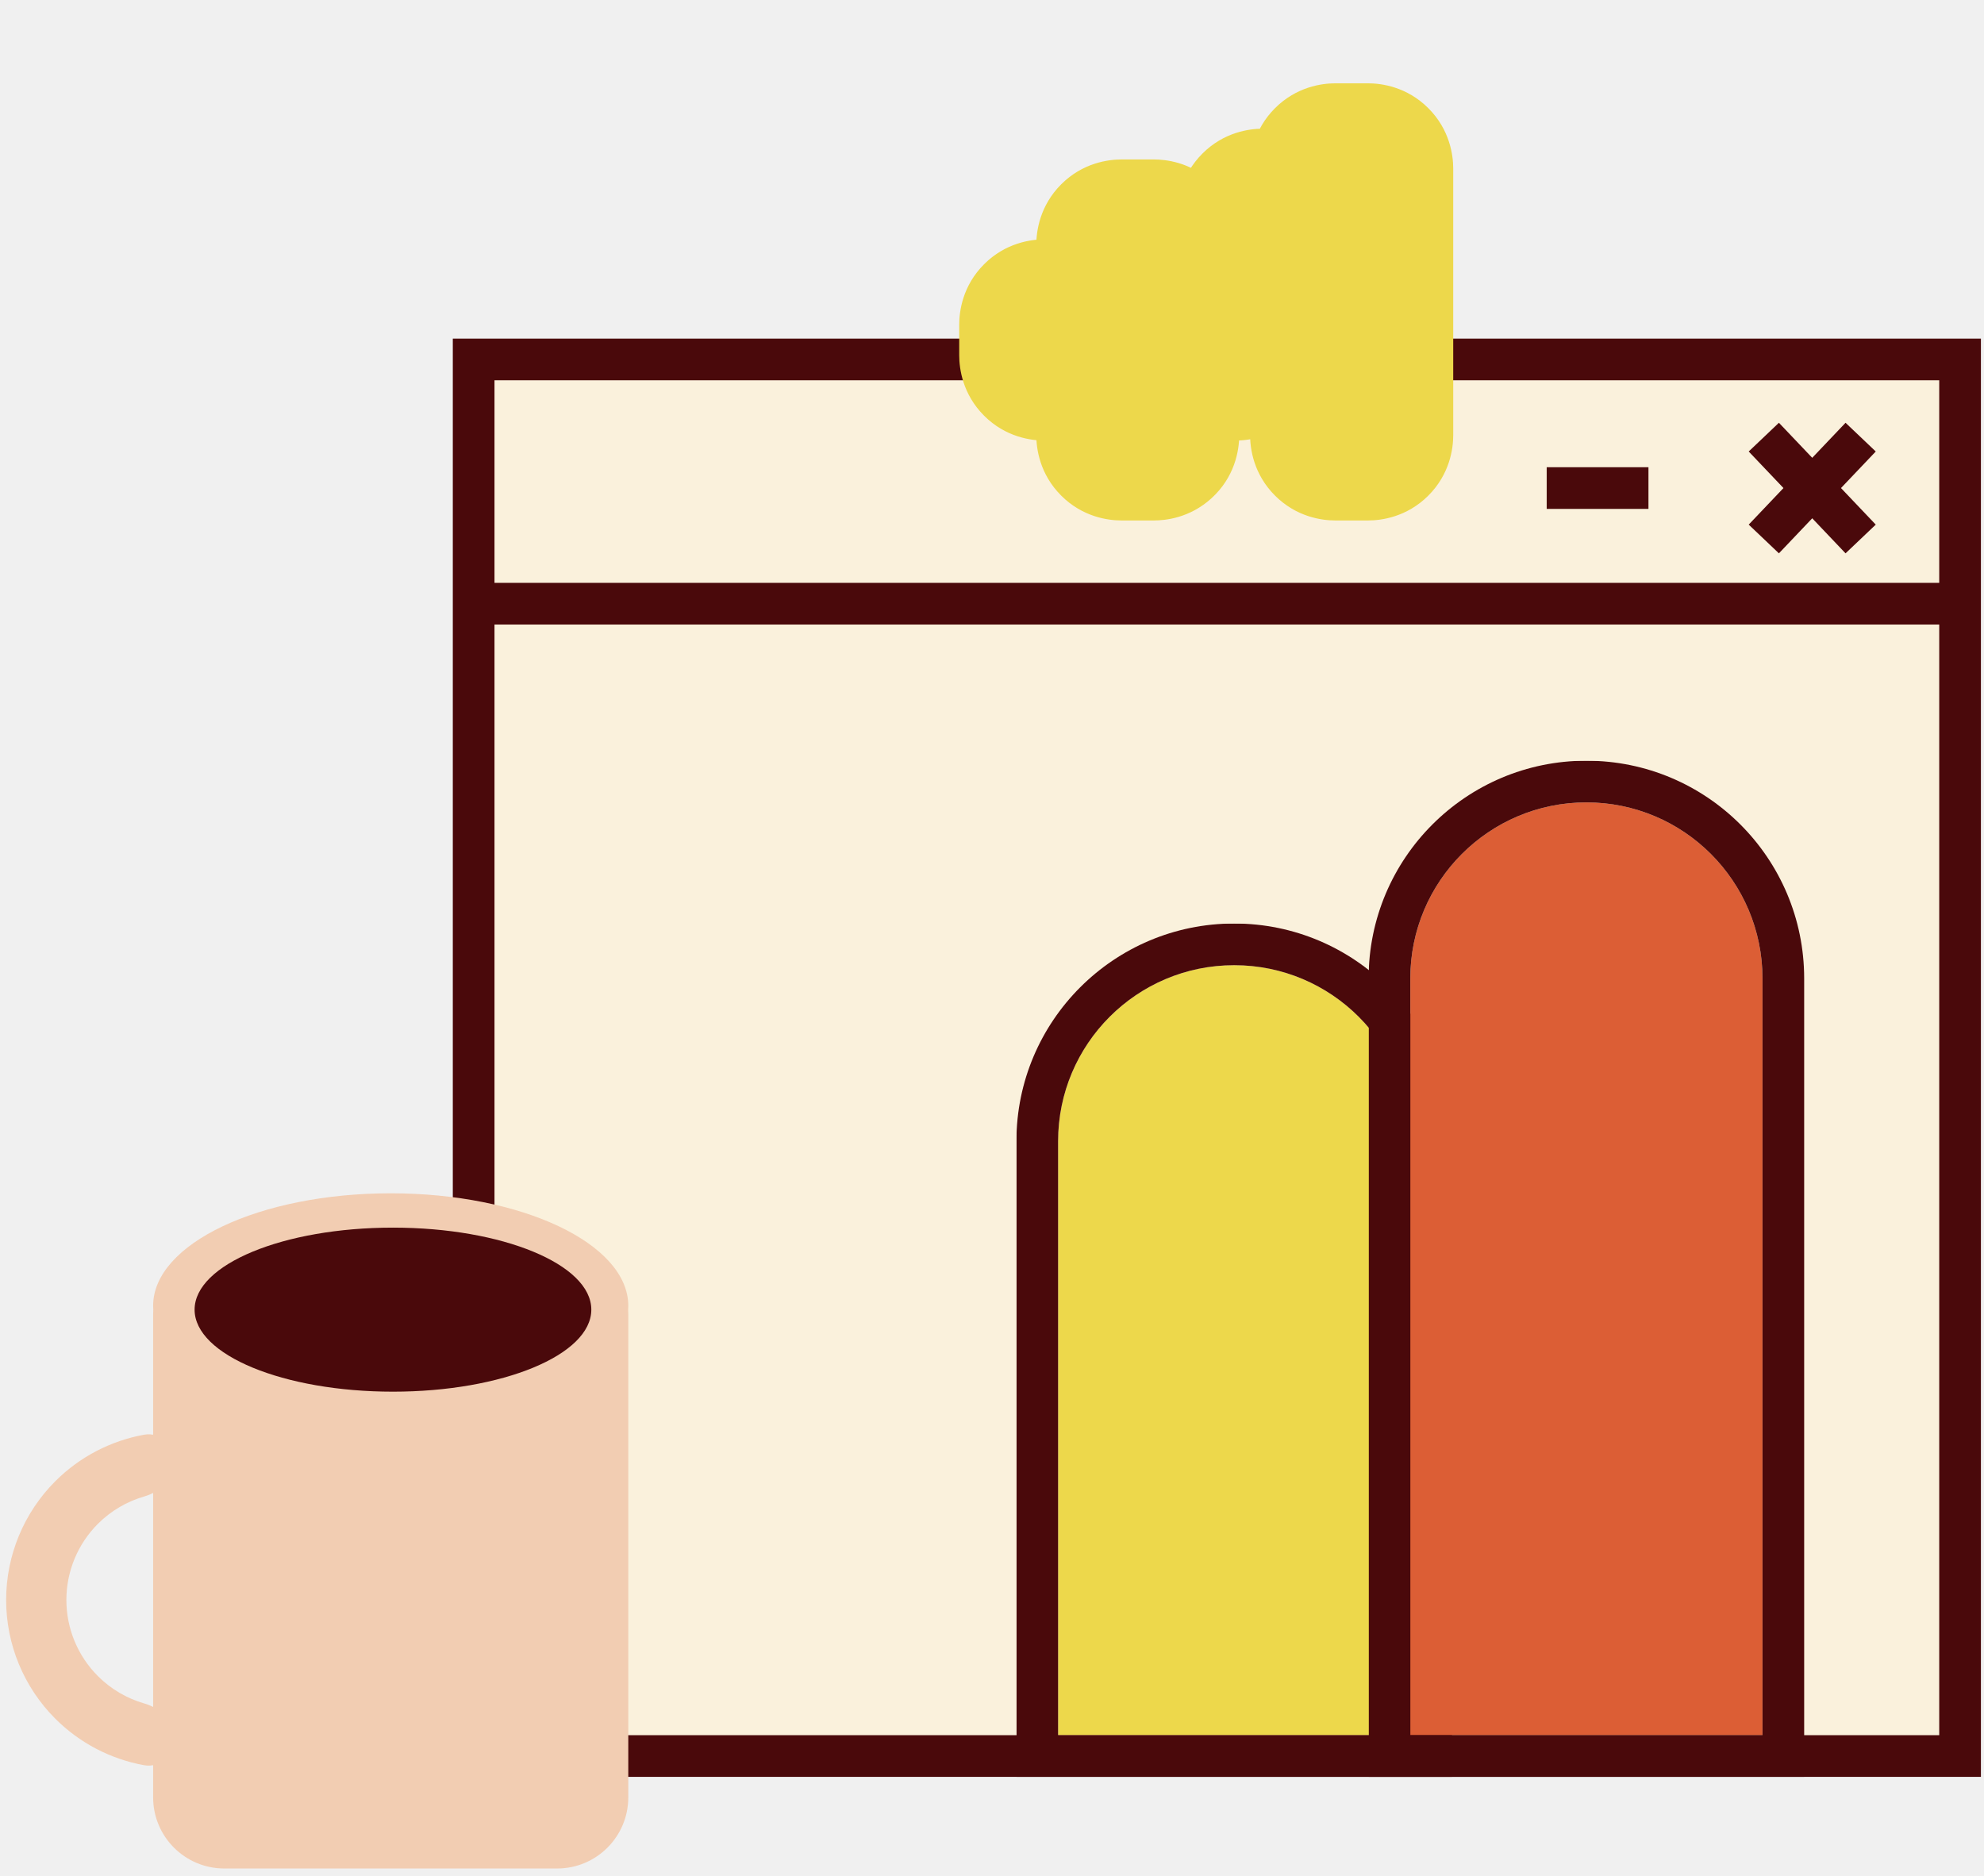
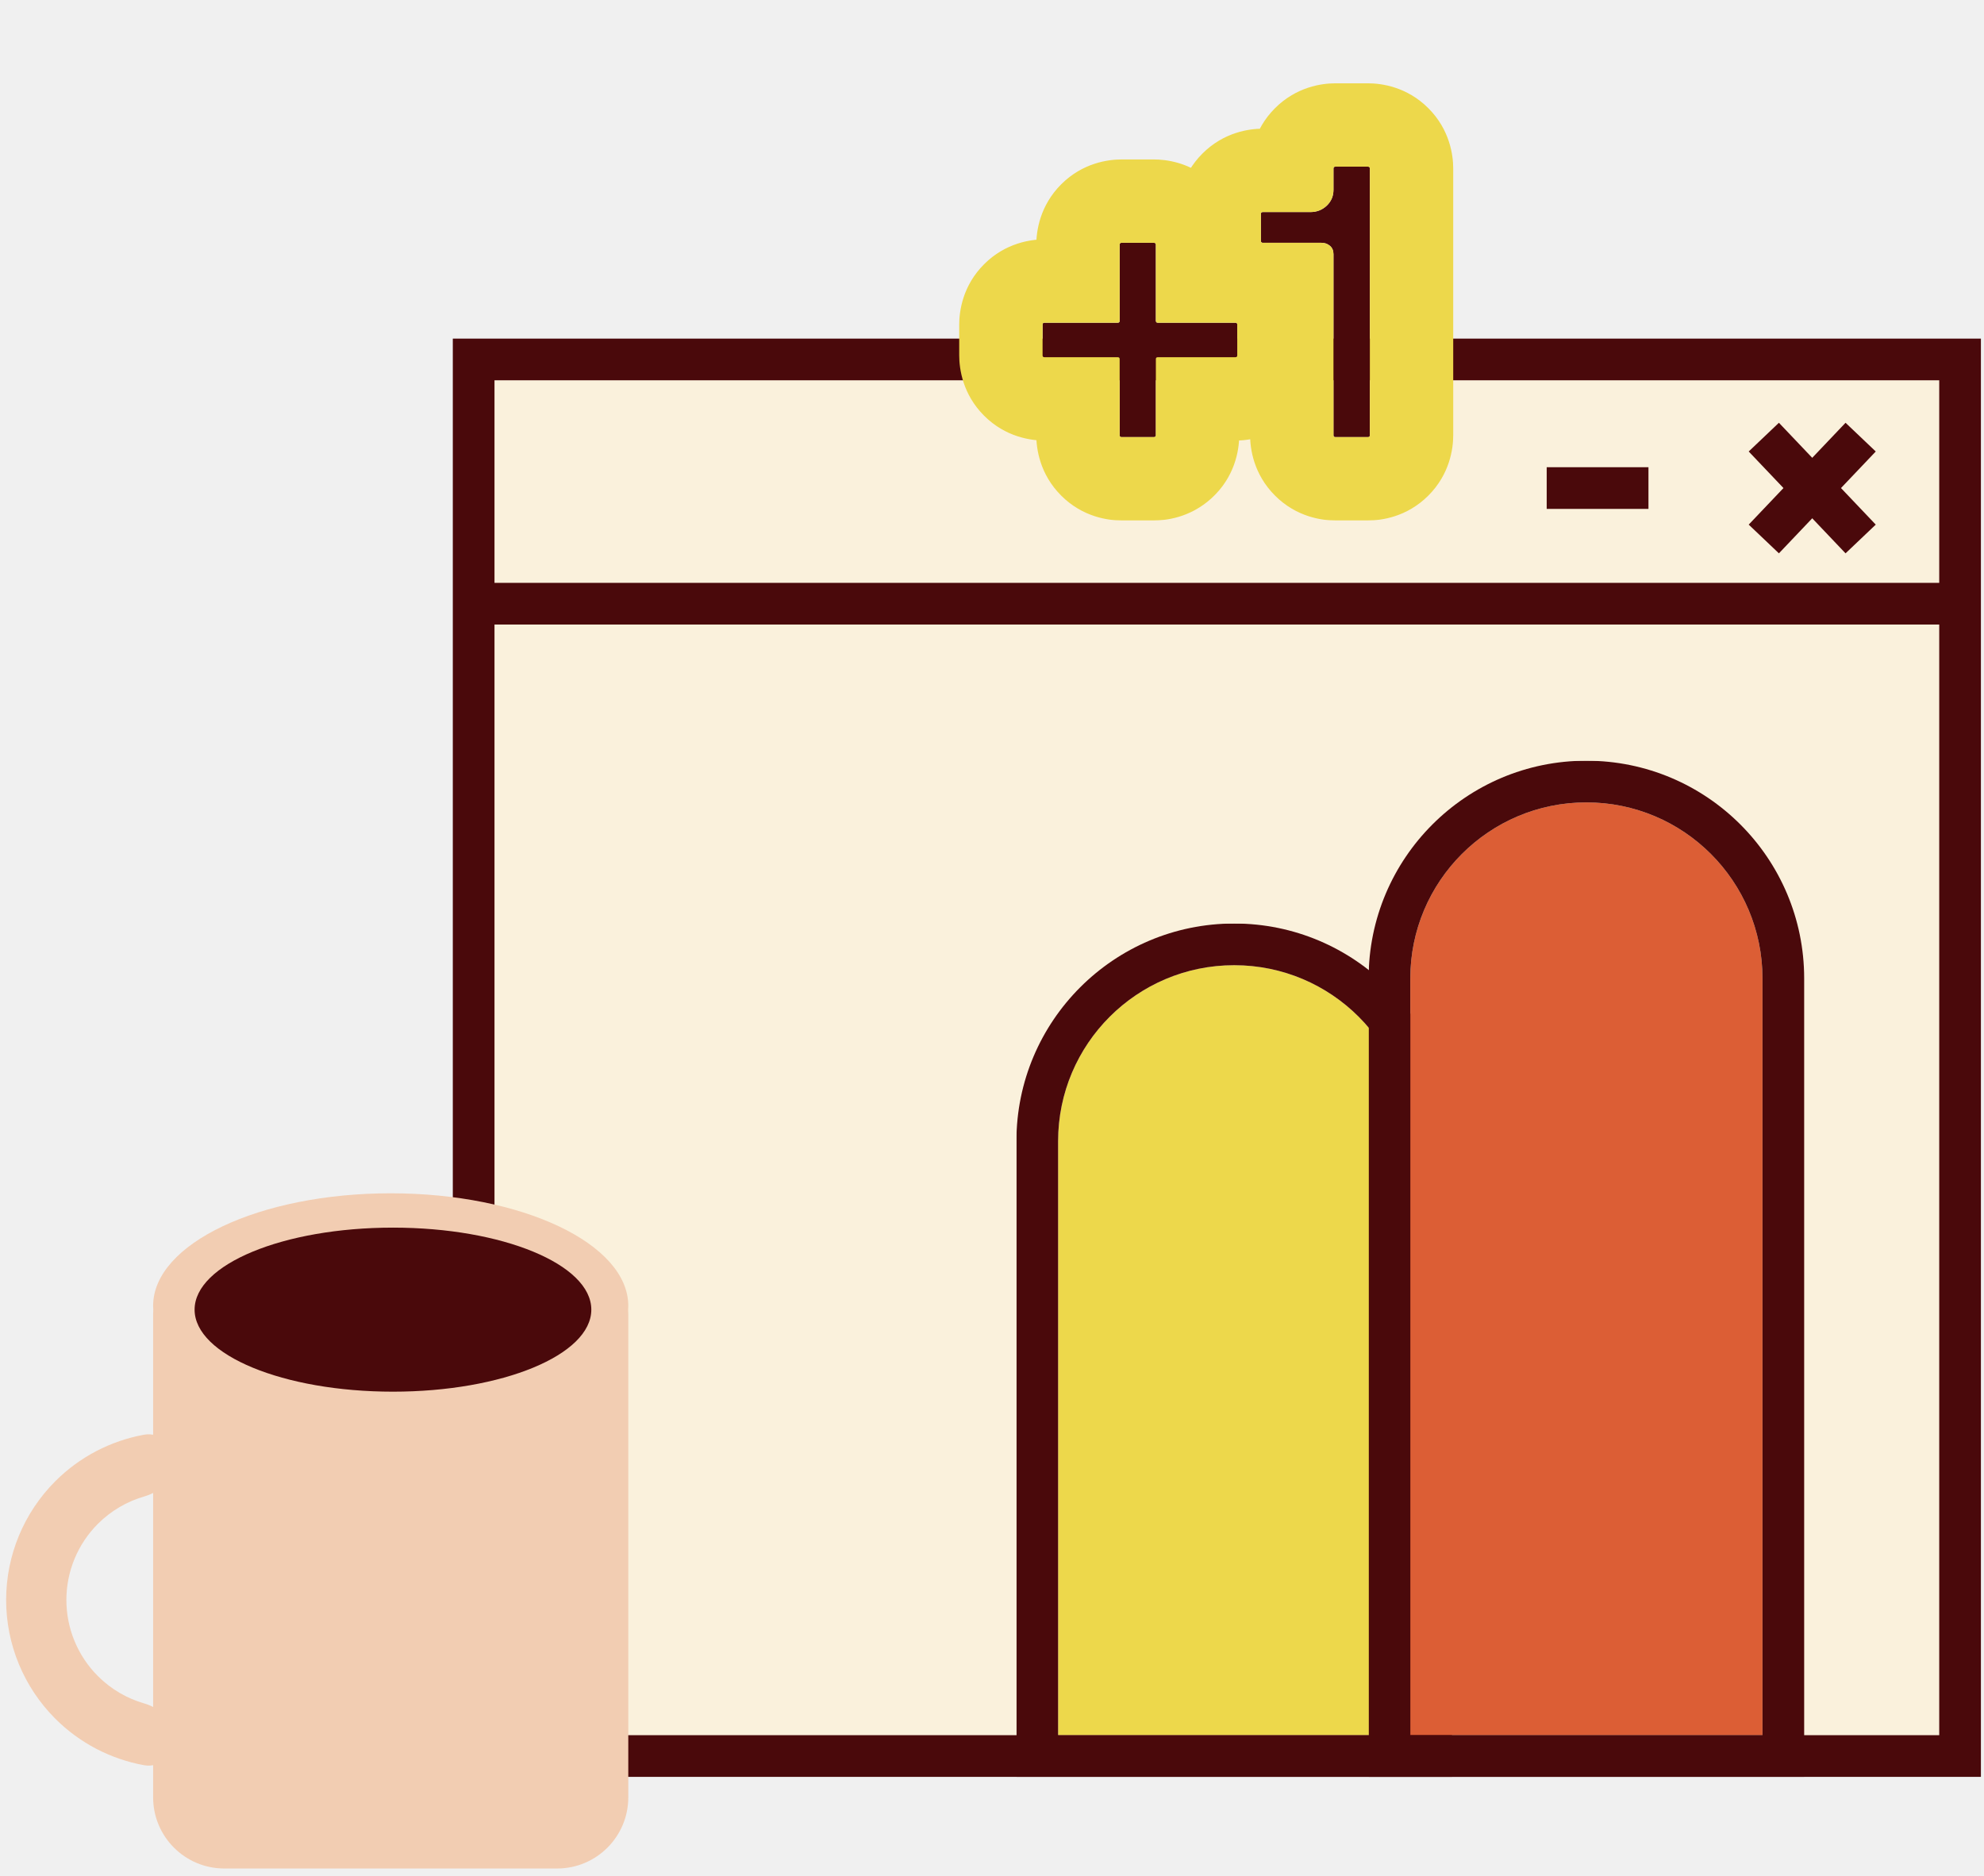
<svg xmlns="http://www.w3.org/2000/svg" width="238" height="225" viewBox="0 0 238 225" fill="none">
  <rect x="56.819" y="43.121" width="178.31" height="167.539" fill="#FAF1DC" stroke="#4A090B" stroke-width="5" />
  <path d="M197.749 58.549H185.541" stroke="#4A090B" stroke-width="5" />
  <path d="M58.171 72.422H233.057" stroke="#4A090B" stroke-width="5" />
  <path d="M211.586 52.44L223.203 64.658" stroke="#4A090B" stroke-width="5" />
  <path d="M223.203 52.44L211.586 64.658" stroke="#4A090B" stroke-width="5" />
  <path fill-rule="evenodd" clip-rule="evenodd" d="M75.351 157.134C75.363 156.974 75.369 156.814 75.369 156.653C75.369 149.197 62.609 143.153 46.869 143.153C31.129 143.153 18.369 149.197 18.369 156.653C18.369 156.814 18.375 156.974 18.387 157.134C18.375 157.318 18.369 157.503 18.369 157.689V215.617C18.369 220.331 22.191 224.153 26.905 224.153H66.833C71.547 224.153 75.369 220.331 75.369 215.617V157.689C75.369 157.503 75.363 157.318 75.351 157.134Z" fill="#F2CDB2" />
  <ellipse cx="47.139" cy="157.111" rx="23.795" ry="9.84" fill="#4A090B" />
-   <path d="M20.883 208.472C20.883 210.468 19.253 212.119 17.289 211.763C13.281 211.036 9.557 209.105 6.637 206.185C2.858 202.406 0.736 197.282 0.736 191.938C0.736 186.595 2.858 181.47 6.637 177.691C9.557 174.771 13.281 172.84 17.289 172.113C19.253 171.757 20.883 173.408 20.883 175.404C20.883 177.4 19.235 178.968 17.317 179.519C15.23 180.119 13.309 181.24 11.747 182.802C9.324 185.225 7.963 188.511 7.963 191.938C7.963 195.365 9.324 198.651 11.747 201.074C13.309 202.637 15.23 203.758 17.317 204.357C19.235 204.908 20.883 206.477 20.883 208.472Z" fill="#F2CDB2" />
+   <path d="M20.883 208.472C20.883 210.468 19.253 212.119 17.289 211.763C13.281 211.036 9.557 209.105 6.637 206.185C2.858 202.406 0.736 197.282 0.736 191.938C0.736 186.595 2.858 181.47 6.637 177.691C9.557 174.771 13.281 172.84 17.289 172.113C19.253 171.757 20.883 173.408 20.883 175.404V175.404C20.883 177.4 19.235 178.968 17.317 179.519C15.23 180.119 13.309 181.24 11.747 182.802C9.324 185.225 7.963 188.511 7.963 191.938C7.963 195.365 9.324 198.651 11.747 201.074C13.309 202.637 15.23 203.758 17.317 204.357C19.235 204.908 20.883 206.477 20.883 208.472V208.472Z" fill="#F2CDB2" />
+   <mask id="path-9-outside-1_1065_1537" maskUnits="userSpaceOnUse" x="114.615" y="9.438" width="60" height="53" fill="black">
+     <rect fill="white" x="114.615" y="9.438" width="60" height="53" />
+     <path d="M125.067 42.628V38.938C125.067 38.788 125.142 38.713 125.292 38.713H134.089C134.239 38.713 134.314 38.631 134.314 38.466V29.353C134.314 29.203 134.389 29.128 134.539 29.128H138.409C138.574 29.128 138.657 29.203 138.657 29.353V38.466C138.657 38.631 138.732 38.713 138.882 38.713H148.196C148.346 38.713 148.421 38.788 148.421 38.938V42.628C148.421 42.778 148.346 42.853 148.196 42.853H138.882C138.732 42.853 138.657 42.928 138.657 43.078V52.213C138.657 52.363 138.574 52.438 138.409 52.438H134.539C134.389 52.438 134.314 52.363 134.314 52.213V43.078C134.314 42.928 134.239 42.853 134.089 42.853H125.292C125.142 42.853 125.067 42.778 125.067 42.628ZM151.256 28.881V25.663C151.256 25.514 151.331 25.439 151.481 25.439H157.196C157.961 25.439 158.613 25.183 159.153 24.674C159.693 24.164 159.963 23.526 159.963 22.761V20.219C159.963 20.069 160.038 19.994 160.188 19.994H164.103C164.253 19.994 164.328 20.069 164.328 20.219V52.213C164.328 52.363 164.253 52.438 164.103 52.438H160.188C160.038 52.438 159.963 52.363 159.963 52.213V30.501C159.963 30.066 159.821 29.728 159.536 29.488C159.251 29.248 158.913 29.128 158.523 29.128H151.481C151.331 29.128 151.256 29.046 151.256 28.881Z" />
+   </mask>
  <path d="M125.067 42.628V38.938C125.067 38.788 125.142 38.713 125.292 38.713H134.089C134.239 38.713 134.314 38.631 134.314 38.466V29.353C134.314 29.203 134.389 29.128 134.539 29.128H138.409C138.574 29.128 138.657 29.203 138.657 29.353V38.466C138.657 38.631 138.732 38.713 138.882 38.713H148.196C148.346 38.713 148.421 38.788 148.421 38.938V42.628C148.421 42.778 148.346 42.853 148.196 42.853H138.882C138.732 42.853 138.657 42.928 138.657 43.078V52.213C138.657 52.363 138.574 52.438 138.409 52.438H134.539C134.389 52.438 134.314 52.363 134.314 52.213V43.078C134.314 42.928 134.239 42.853 134.089 42.853H125.292C125.142 42.853 125.067 42.778 125.067 42.628ZM151.256 28.881V25.663C151.256 25.514 151.331 25.439 151.481 25.439H157.196C157.961 25.439 158.613 25.183 159.153 24.674C159.693 24.164 159.963 23.526 159.963 22.761V20.219C159.963 20.069 160.038 19.994 160.188 19.994H164.103C164.253 19.994 164.328 20.069 164.328 20.219V52.213C164.328 52.363 164.253 52.438 164.103 52.438H160.188C160.038 52.438 159.963 52.363 159.963 52.213V30.501C159.963 30.066 159.821 29.728 159.536 29.488C159.251 29.248 158.913 29.128 158.523 29.128H151.481C151.331 29.128 151.256 29.046 151.256 28.881Z" fill="#4A090B" />
-   <path d="M135.067 42.628V38.938H115.067V42.628H135.067ZM135.067 38.938C135.067 40.405 134.694 43.341 132.194 45.84C129.695 48.34 126.758 48.713 125.292 48.713V28.713C123.675 28.713 120.626 29.124 118.052 31.698C115.478 34.273 115.067 37.322 115.067 38.938H135.067ZM125.292 48.713H134.089V28.713H125.292V48.713ZM134.089 48.713C135.964 48.713 139.134 48.154 141.657 45.378C144.016 42.783 144.314 39.866 144.314 38.466H124.314C124.314 37.23 124.575 34.437 126.859 31.924C129.307 29.231 132.364 28.713 134.089 28.713V48.713ZM144.314 38.466V29.353H124.314V38.466H144.314ZM144.314 29.353C144.314 30.82 143.941 33.756 141.441 36.256C138.942 38.755 136.006 39.128 134.539 39.128V19.128C132.923 19.128 129.874 19.539 127.299 22.114C124.725 24.688 124.314 27.737 124.314 29.353H144.314ZM134.539 39.128H138.409V19.128H134.539V39.128ZM138.409 39.128C137.173 39.128 134.38 38.868 131.868 36.584C129.175 34.136 128.657 31.078 128.657 29.353H148.657C148.657 27.478 148.097 24.309 145.321 21.785C142.727 19.426 139.81 19.128 138.409 19.128V39.128ZM128.657 29.353V38.466H148.657V29.353H128.657ZM128.657 38.466C128.657 39.866 128.954 42.783 131.313 45.378C133.837 48.154 137.006 48.713 138.882 48.713V28.713C140.607 28.713 143.664 29.231 146.112 31.924C148.396 34.437 148.657 37.23 148.657 38.466H128.657ZM138.882 48.713H148.196V28.713H138.882V48.713ZM148.196 48.713C146.73 48.713 143.793 48.34 141.294 45.84C138.795 43.341 138.421 40.405 138.421 38.938H158.421C158.421 37.322 158.01 34.273 155.436 31.698C152.862 29.124 149.813 28.713 148.196 28.713V48.713ZM138.421 38.938V42.628H158.421V38.938H138.421ZM138.421 42.628C138.421 41.162 138.795 38.225 141.294 35.726C143.793 33.226 146.73 32.853 148.196 32.853V52.853C149.813 52.853 152.862 52.442 155.436 49.868C158.01 47.294 158.421 44.245 158.421 42.628H138.421ZM148.196 32.853H138.882V52.853H148.196V32.853ZM138.882 32.853C137.265 32.853 134.216 33.264 131.642 35.838C129.067 38.413 128.657 41.462 128.657 43.078H148.657C148.657 44.544 148.283 47.481 145.784 49.98C143.285 52.48 140.348 52.853 138.882 52.853V32.853ZM128.657 43.078V52.213H148.657V43.078H128.657ZM128.657 52.213C128.657 50.488 129.175 47.43 131.868 44.982C134.38 42.698 137.173 42.438 138.409 42.438V62.438C139.81 62.438 142.727 62.14 145.321 59.781C148.097 57.258 148.657 54.088 148.657 52.213H128.657ZM138.409 42.438H134.539V62.438H138.409V42.438ZM134.539 42.438C136.006 42.438 138.942 42.811 141.441 45.31C143.941 47.81 144.314 50.746 144.314 52.213H124.314C124.314 53.829 124.725 56.878 127.299 59.453C129.874 62.027 132.923 62.438 134.539 62.438V42.438ZM144.314 52.213V43.078H124.314V52.213H144.314ZM144.314 43.078C144.314 41.462 143.903 38.413 141.329 35.838C138.755 33.264 135.706 32.853 134.089 32.853V52.853C132.623 52.853 129.686 52.48 127.187 49.98C124.688 47.481 124.314 44.544 124.314 43.078H144.314ZM134.089 32.853H125.292V52.853H134.089V32.853ZM125.292 32.853C126.758 32.853 129.695 33.226 132.194 35.726C134.694 38.225 135.067 41.162 135.067 42.628H115.067C115.067 44.245 115.478 47.294 118.052 49.868C120.626 52.442 123.675 52.853 125.292 52.853V32.853ZM159.536 29.488L153.095 37.138L159.536 29.488ZM161.256 28.881V25.663H141.256V28.881H161.256ZM161.256 25.663C161.256 27.13 160.883 30.067 158.383 32.566C155.884 35.065 152.948 35.438 151.481 35.438V15.438C149.865 15.438 146.816 15.849 144.241 18.424C141.667 20.998 141.256 24.047 141.256 25.663H161.256ZM151.481 35.438H157.196V15.438H151.481V35.438ZM157.196 35.438C160.43 35.438 163.563 34.264 166.02 31.944L152.287 17.403C152.894 16.83 153.678 16.301 154.619 15.933C155.555 15.567 156.448 15.438 157.196 15.438V35.438ZM166.02 31.944C168.627 29.482 169.963 26.184 169.963 22.761H149.963C149.963 21.945 150.113 20.952 150.553 19.913C150.995 18.868 151.626 18.028 152.287 17.403L166.02 31.944ZM169.963 22.761V20.219H149.963V22.761H169.963ZM169.963 20.219C169.963 21.685 169.59 24.622 167.091 27.121C164.591 29.62 161.655 29.994 160.188 29.994V9.994C158.572 9.994 155.523 10.405 152.949 12.979C150.374 15.553 149.963 18.602 149.963 20.219H169.963ZM160.188 29.994H164.103V9.994H160.188V29.994ZM164.103 29.994C162.637 29.994 159.7 29.62 157.201 27.121C154.702 24.622 154.328 21.685 154.328 20.219H174.328C174.328 18.602 173.917 15.553 171.343 12.979C168.769 10.405 165.72 9.994 164.103 9.994V29.994ZM154.328 20.219V52.213H174.328V20.219H154.328ZM154.328 52.213C154.328 50.746 154.702 47.81 157.201 45.31C159.7 42.811 162.637 42.438 164.103 42.438V62.438C165.72 62.438 168.769 62.027 171.343 59.453C173.917 56.878 174.328 53.829 174.328 52.213H154.328ZM164.103 42.438H160.188V62.438H164.103V42.438ZM160.188 42.438C161.655 42.438 164.591 42.811 167.091 45.31C169.59 47.81 169.963 50.746 169.963 52.213H149.963C149.963 53.829 150.374 56.878 152.949 59.453C155.523 62.027 158.572 62.438 160.188 62.438V42.438ZM169.963 52.213V30.501H149.963V52.213H169.963ZM169.963 30.501C169.963 27.665 168.907 24.306 165.977 21.839L153.095 37.138C152.051 36.259 151.198 35.122 150.644 33.811C150.108 32.541 149.963 31.373 149.963 30.501H169.963ZM165.977 21.839C163.8 20.006 161.151 19.128 158.523 19.128V39.128C156.676 39.128 154.702 38.491 153.095 37.138L165.977 21.839ZM158.523 19.128H151.481V39.128H158.523V19.128ZM151.481 19.128C153.206 19.128 156.264 19.647 158.712 22.34C160.996 24.852 161.256 27.645 161.256 28.881H141.256C141.256 30.282 141.554 33.198 143.913 35.793C146.436 38.569 149.606 39.128 151.481 39.128V19.128Z" fill="#EDD84B" />
-   <mask id="path-11-outside-1_1065_1537" maskUnits="userSpaceOnUse" x="121.929" y="110.789" width="53" height="103" fill="black">
+   <path d="M135.067 42.628V38.938H115.067V42.628H135.067ZM135.067 38.938C135.067 40.405 134.694 43.341 132.194 45.84C129.695 48.34 126.758 48.713 125.292 48.713V28.713C123.675 28.713 120.626 29.124 118.052 31.698C115.478 34.273 115.067 37.322 115.067 38.938H135.067ZM125.292 48.713H134.089V28.713H125.292V48.713ZM134.089 48.713C135.964 48.713 139.134 48.154 141.657 45.378C144.016 42.783 144.314 39.866 144.314 38.466H124.314C124.314 37.23 124.575 34.437 126.859 31.924C129.307 29.231 132.364 28.713 134.089 28.713V48.713ZM144.314 38.466V29.353H124.314V38.466H144.314ZM144.314 29.353C144.314 30.82 143.941 33.756 141.441 36.256C138.942 38.755 136.006 39.128 134.539 39.128V19.128C132.923 19.128 129.874 19.539 127.299 22.114C124.725 24.688 124.314 27.737 124.314 29.353H144.314ZM134.539 39.128H138.409V19.128H134.539V39.128ZM138.409 39.128C137.173 39.128 134.38 38.868 131.868 36.584C129.175 34.136 128.657 31.078 128.657 29.353H148.657C148.657 27.478 148.097 24.309 145.321 21.785C142.727 19.426 139.81 19.128 138.409 19.128V39.128ZM128.657 29.353V38.466H148.657V29.353H128.657ZM128.657 38.466C128.657 39.866 128.954 42.783 131.313 45.378C133.837 48.154 137.006 48.713 138.882 48.713V28.713C140.607 28.713 143.664 29.231 146.112 31.924C148.396 34.437 148.657 37.23 148.657 38.466H128.657ZM138.882 48.713H148.196V28.713H138.882V48.713ZM148.196 48.713C146.73 48.713 143.793 48.34 141.294 45.84C138.795 43.341 138.421 40.405 138.421 38.938H158.421C158.421 37.322 158.01 34.273 155.436 31.698C152.862 29.124 149.813 28.713 148.196 28.713V48.713ZM138.421 38.938V42.628H158.421V38.938H138.421ZM138.421 42.628C138.421 41.162 138.795 38.225 141.294 35.726C143.793 33.226 146.73 32.853 148.196 32.853V52.853C149.813 52.853 152.862 52.442 155.436 49.868C158.01 47.294 158.421 44.245 158.421 42.628H138.421ZM148.196 32.853H138.882V52.853H148.196V32.853ZM138.882 32.853C137.265 32.853 134.216 33.264 131.642 35.838C129.067 38.413 128.657 41.462 128.657 43.078H148.657C148.657 44.544 148.283 47.481 145.784 49.98C143.285 52.48 140.348 52.853 138.882 52.853V32.853ZM128.657 43.078V52.213H148.657V43.078H128.657ZM128.657 52.213C128.657 50.488 129.175 47.43 131.868 44.982C134.38 42.698 137.173 42.438 138.409 42.438V62.438C139.81 62.438 142.727 62.14 145.321 59.781C148.097 57.258 148.657 54.088 148.657 52.213H128.657ZM138.409 42.438H134.539V62.438H138.409V42.438ZM134.539 42.438C136.006 42.438 138.942 42.811 141.441 45.31C143.941 47.81 144.314 50.746 144.314 52.213H124.314C124.314 53.829 124.725 56.878 127.299 59.453C129.874 62.027 132.923 62.438 134.539 62.438V42.438ZM144.314 52.213V43.078H124.314V52.213H144.314ZM144.314 43.078C144.314 41.462 143.903 38.413 141.329 35.838C138.755 33.264 135.706 32.853 134.089 32.853V52.853C132.623 52.853 129.686 52.48 127.187 49.98C124.688 47.481 124.314 44.544 124.314 43.078H144.314ZM134.089 32.853H125.292V52.853H134.089V32.853ZM125.292 32.853C126.758 32.853 129.695 33.226 132.194 35.726C134.694 38.225 135.067 41.162 135.067 42.628H115.067C115.067 44.245 115.478 47.294 118.052 49.868C120.626 52.442 123.675 52.853 125.292 52.853V32.853ZM159.536 29.488L153.095 37.138L159.536 29.488ZM161.256 28.881V25.663H141.256V28.881H161.256ZM161.256 25.663C161.256 27.13 160.883 30.067 158.383 32.566C155.884 35.065 152.948 35.438 151.481 35.438V15.438C149.865 15.438 146.816 15.849 144.241 18.424C141.667 20.998 141.256 24.047 141.256 25.663H161.256ZM151.481 35.438H157.196V15.438H151.481V35.438ZM157.196 35.438C160.43 35.438 163.563 34.264 166.02 31.944L152.287 17.403C152.894 16.83 153.678 16.301 154.619 15.933C155.555 15.567 156.448 15.438 157.196 15.438V35.438ZM166.02 31.944C168.627 29.482 169.963 26.184 169.963 22.761H149.963C149.963 21.945 150.113 20.952 150.553 19.913C150.995 18.868 151.626 18.028 152.287 17.403L166.02 31.944ZM169.963 22.761V20.219H149.963V22.761H169.963ZM169.963 20.219C169.963 21.685 169.59 24.622 167.091 27.121C164.591 29.62 161.655 29.994 160.188 29.994V9.994C158.572 9.994 155.523 10.405 152.949 12.979C150.374 15.553 149.963 18.602 149.963 20.219H169.963ZM160.188 29.994H164.103V9.994H160.188V29.994ZM164.103 29.994C162.637 29.994 159.7 29.62 157.201 27.121C154.702 24.622 154.328 21.685 154.328 20.219H174.328C174.328 18.602 173.917 15.553 171.343 12.979C168.769 10.405 165.72 9.994 164.103 9.994V29.994ZM154.328 20.219V52.213H174.328V20.219H154.328ZM154.328 52.213C154.328 50.746 154.702 47.81 157.201 45.31C159.7 42.811 162.637 42.438 164.103 42.438V62.438C165.72 62.438 168.769 62.027 171.343 59.453C173.917 56.878 174.328 53.829 174.328 52.213H154.328ZM164.103 42.438H160.188V62.438H164.103V42.438ZM160.188 42.438C161.655 42.438 164.591 42.811 167.091 45.31C169.59 47.81 169.963 50.746 169.963 52.213H149.963C149.963 53.829 150.374 56.878 152.949 59.453C155.523 62.027 158.572 62.438 160.188 62.438V42.438ZM169.963 52.213V30.501H149.963V52.213H169.963ZM169.963 30.501C169.963 27.665 168.907 24.306 165.977 21.839L153.095 37.138C152.051 36.259 151.198 35.122 150.644 33.811C150.108 32.541 149.963 31.373 149.963 30.501H169.963ZM165.977 21.839C163.8 20.006 161.151 19.128 158.523 19.128V39.128C156.676 39.128 154.702 38.491 153.095 37.138L165.977 21.839ZM158.523 19.128H151.481V39.128H158.523V19.128ZM151.481 19.128C153.206 19.128 156.264 19.647 158.712 22.34C160.996 24.852 161.256 27.645 161.256 28.881H141.256C141.256 30.282 141.554 33.198 143.913 35.793C146.436 38.569 149.606 39.128 151.481 39.128V19.128Z" fill="#EDD84B" mask="url(#path-9-outside-1_1065_1537)" />
+   <mask id="path-11-outside-2_1065_1537" maskUnits="userSpaceOnUse" x="121.929" y="110.789" width="53" height="103" fill="black">
    <rect fill="white" x="121.929" y="110.789" width="53" height="103" />
    <path fill-rule="evenodd" clip-rule="evenodd" d="M148.053 115.789C136.387 115.789 126.929 125.247 126.929 136.914V208.161H169.178V136.914C169.178 125.247 159.72 115.789 148.053 115.789Z" />
  </mask>
  <path fill-rule="evenodd" clip-rule="evenodd" d="M148.053 115.789C136.387 115.789 126.929 125.247 126.929 136.914V208.161H169.178V136.914C169.178 125.247 159.72 115.789 148.053 115.789Z" fill="#EDD84B" />
-   <path d="M126.929 208.161H121.929V213.161H126.929V208.161ZM169.178 208.161V213.161H174.178V208.161H169.178ZM131.929 136.914C131.929 128.009 139.148 120.789 148.053 120.789V110.789C133.625 110.789 121.929 122.486 121.929 136.914H131.929ZM131.929 208.161V136.914H121.929V208.161H131.929ZM126.929 213.161H169.178V203.161H126.929V213.161ZM164.178 136.914V208.161H174.178V136.914H164.178ZM148.053 120.789C156.959 120.789 164.178 128.008 164.178 136.914H174.178C174.178 122.486 162.482 110.789 148.053 110.789V120.789Z" fill="#4A090B" mask="url(#path-11-outside-1_1065_1537)" />
-   <mask id="path-13-outside-2_1065_1537" maskUnits="userSpaceOnUse" x="164.179" y="91.258" width="53" height="122" fill="black">
+   <path d="M126.929 208.161H121.929V213.161H126.929V208.161ZM169.178 208.161V213.161H174.178V208.161H169.178ZM131.929 136.914C131.929 128.009 139.148 120.789 148.053 120.789V110.789C133.625 110.789 121.929 122.486 121.929 136.914H131.929ZM131.929 208.161V136.914H121.929V208.161H131.929ZM126.929 213.161H169.178V203.161H126.929V213.161ZM164.178 136.914V208.161H174.178V136.914H164.178ZM148.053 120.789C156.959 120.789 164.178 128.008 164.178 136.914H174.178C174.178 122.486 162.482 110.789 148.053 110.789V120.789Z" fill="#4A090B" mask="url(#path-11-outside-2_1065_1537)" />
+   <mask id="path-13-outside-3_1065_1537" maskUnits="userSpaceOnUse" x="164.179" y="91.258" width="53" height="122" fill="black">
    <rect fill="white" x="164.179" y="91.258" width="53" height="122" />
    <path fill-rule="evenodd" clip-rule="evenodd" d="M190.303 96.258C178.637 96.258 169.179 105.716 169.179 117.383V208.159H211.428V117.383C211.428 105.716 201.97 96.258 190.303 96.258Z" />
  </mask>
  <path fill-rule="evenodd" clip-rule="evenodd" d="M190.303 96.258C178.637 96.258 169.179 105.716 169.179 117.383V208.159H211.428V117.383C211.428 105.716 201.97 96.258 190.303 96.258Z" fill="#DC5E35" />
-   <path d="M169.179 208.159H164.179V213.159H169.179V208.159ZM211.428 208.159V213.159H216.428V208.159H211.428ZM174.179 117.383C174.179 108.477 181.398 101.258 190.303 101.258V91.258C175.875 91.258 164.179 102.954 164.179 117.383H174.179ZM174.179 208.159V117.383H164.179V208.159H174.179ZM169.179 213.159H211.428V203.159H169.179V213.159ZM206.428 117.383V208.159H216.428V117.383H206.428ZM190.303 101.258C199.209 101.258 206.428 108.477 206.428 117.383H216.428C216.428 102.954 204.732 91.258 190.303 91.258V101.258Z" fill="#4A090B" mask="url(#path-13-outside-2_1065_1537)" />
+   <path d="M169.179 208.159H164.179V213.159H169.179V208.159ZM211.428 208.159V213.159H216.428V208.159H211.428ZM174.179 117.383C174.179 108.477 181.398 101.258 190.303 101.258V91.258C175.875 91.258 164.179 102.954 164.179 117.383H174.179ZM174.179 208.159V117.383H164.179V208.159H174.179ZM169.179 213.159H211.428V203.159H169.179V213.159ZM206.428 117.383V208.159H216.428V117.383H206.428ZM190.303 101.258C199.209 101.258 206.428 108.477 206.428 117.383H216.428C216.428 102.954 204.732 91.258 190.303 91.258V101.258Z" fill="#4A090B" mask="url(#path-13-outside-3_1065_1537)" />
</svg>
